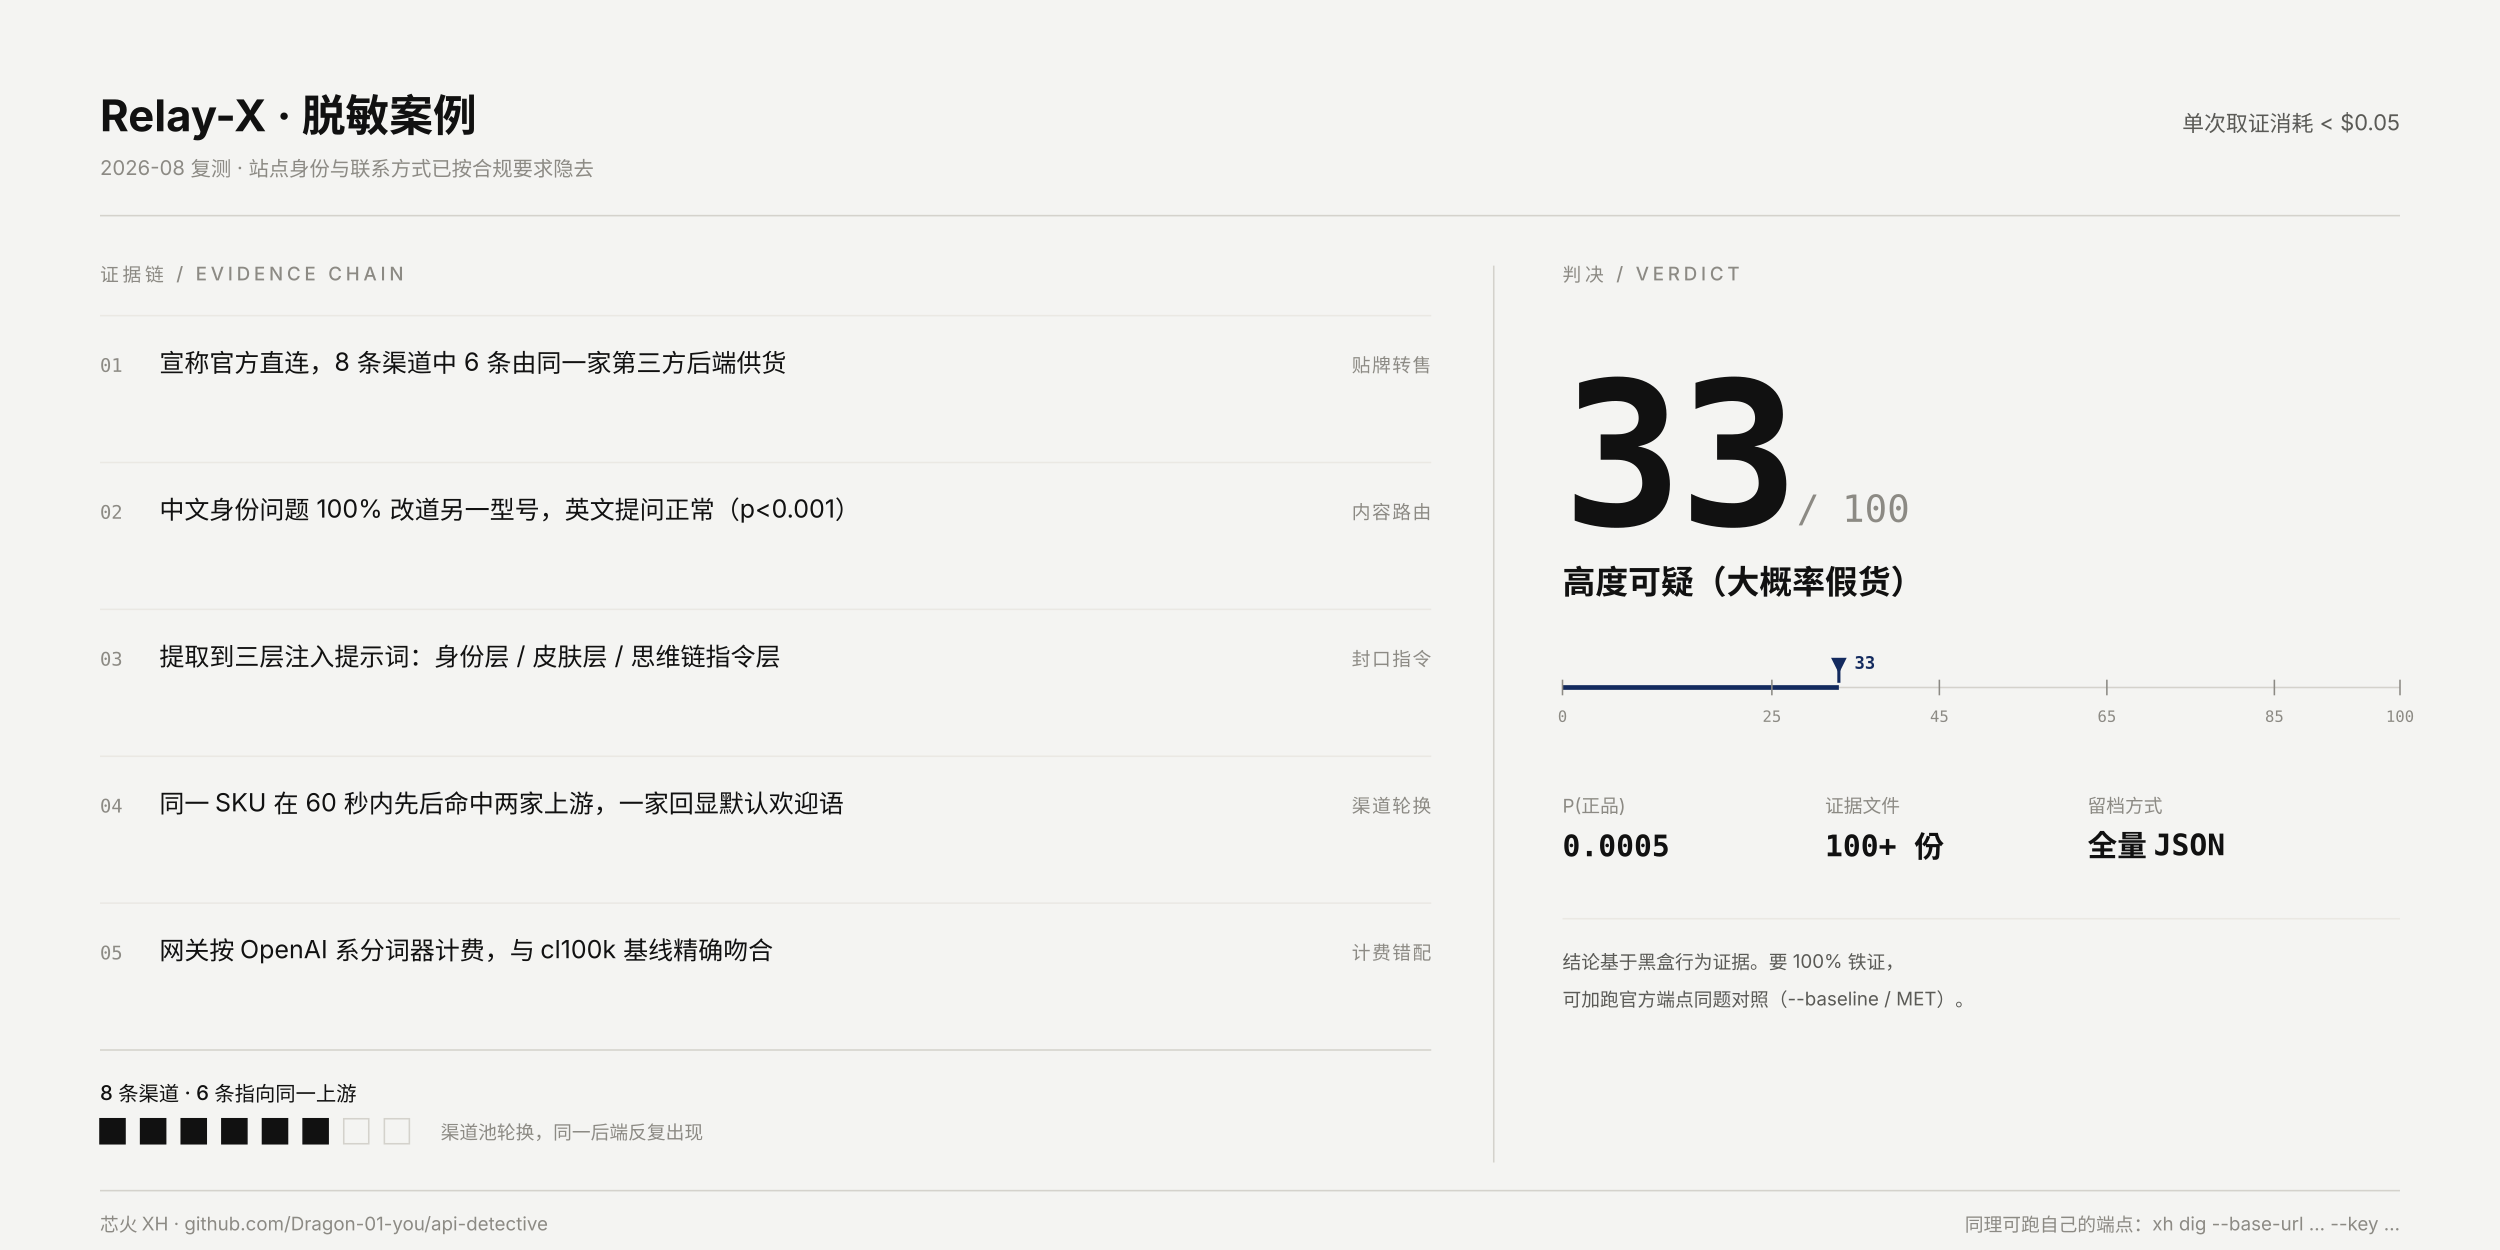
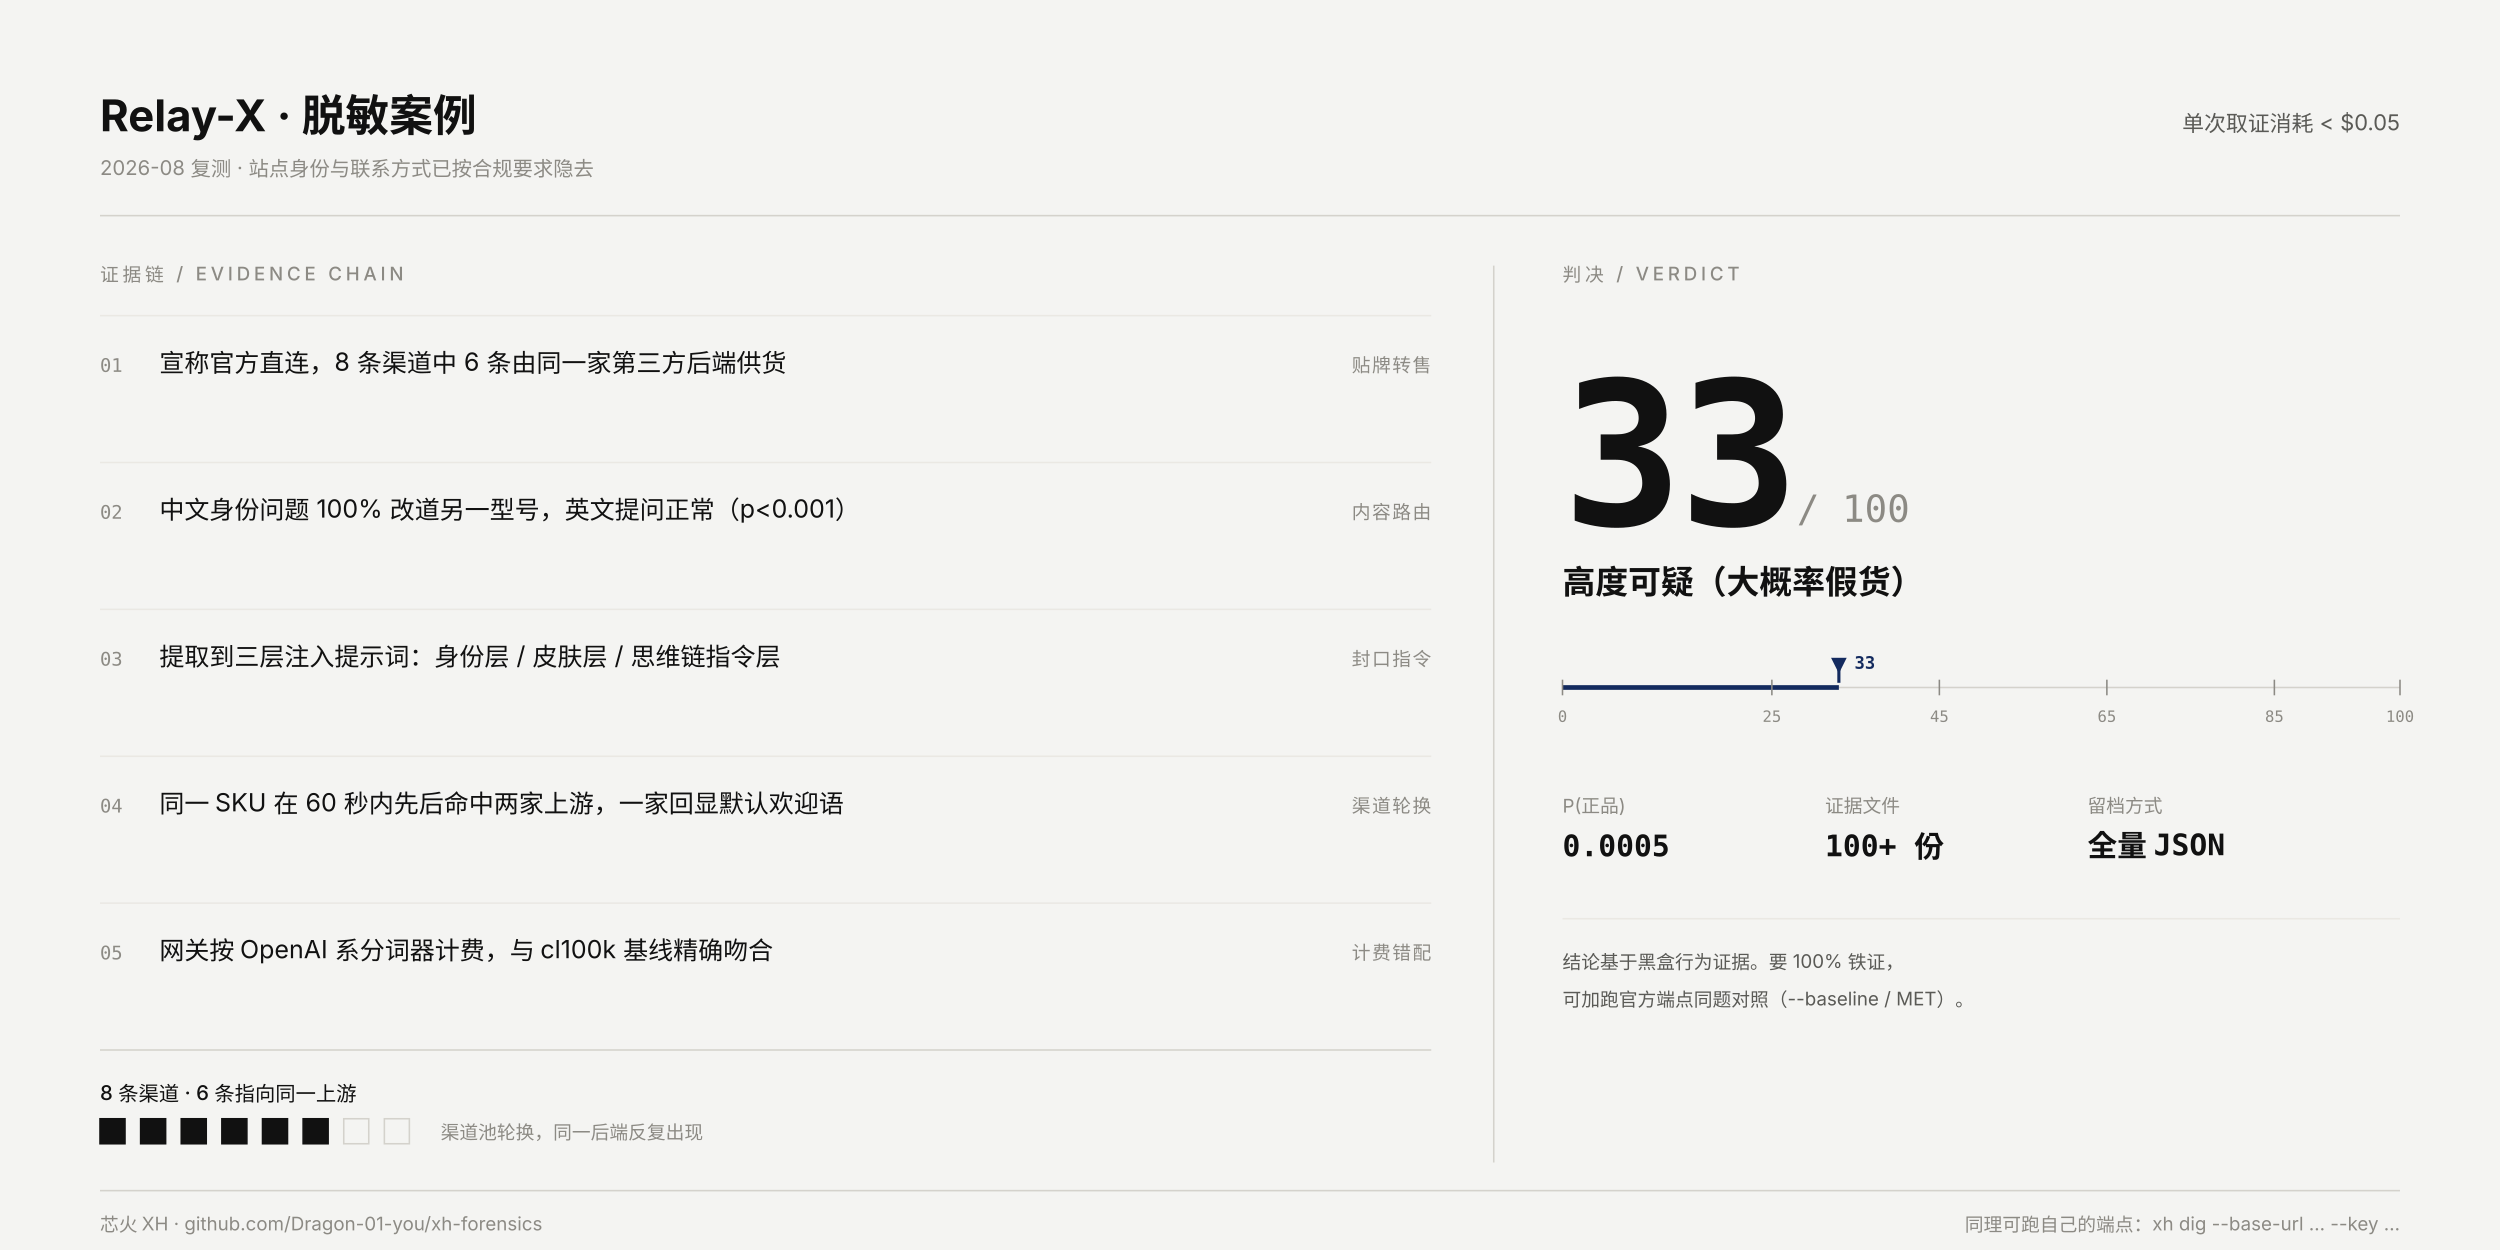
<svg xmlns="http://www.w3.org/2000/svg" width="1600" height="800" viewBox="0 0 1600 800">
  <rect width="1600" height="800" fill="#F4F4F2" />
  <text x="64" y="84" font-family="Inter, 'Noto Sans SC', 'Noto Sans CJK SC', -apple-system, 'Helvetica Neue', Arial, sans-serif" font-size="28" font-weight="700" fill="#111111">Relay-X · 脱敏案例</text>
  <text x="64" y="112" font-family="Inter, 'Noto Sans SC', 'Noto Sans CJK SC', -apple-system, 'Helvetica Neue', Arial, sans-serif" font-size="13" font-weight="400" fill="#8C8A84">2026-08 复测 · 站点身份与联系方式已按合规要求隐去</text>
  <text x="1536" y="84" font-family="Inter, 'Noto Sans SC', 'Noto Sans CJK SC', -apple-system, 'Helvetica Neue', Arial, sans-serif" font-size="14" font-weight="400" fill="#5A5A56" text-anchor="end">单次取证消耗 &lt; $0.05</text>
  <line x1="64" y1="138" x2="1536" y2="138" stroke="#D4D2CC" stroke-width="1" />
  <line x1="956" y1="170" x2="956" y2="744" stroke="#D4D2CC" stroke-width="1" />
  <text x="64" y="180" font-family="Inter, 'Noto Sans SC', 'Noto Sans CJK SC', -apple-system, 'Helvetica Neue', Arial, sans-serif" font-size="12" font-weight="500" fill="#8C8A84" letter-spacing="0.2em">证据链 / EVIDENCE CHAIN</text>
  <line x1="64" y1="202" x2="916" y2="202" stroke="#EAE8E3" stroke-width="1" />
  <text x="64" y="238" font-family="ui-monospace, 'SF Mono', Menlo, Consolas, 'DejaVu Sans Mono', monospace" font-size="12" font-weight="500" fill="#8C8A84">01</text>
  <text x="102" y="238" font-family="Inter, 'Noto Sans SC', 'Noto Sans CJK SC', -apple-system, 'Helvetica Neue', Arial, sans-serif" font-size="16" font-weight="400" fill="#111111">宣称官方直连，8 条渠道中 6 条由同一家第三方后端供货</text>
  <text x="916" y="238" font-family="Inter, 'Noto Sans SC', 'Noto Sans CJK SC', -apple-system, 'Helvetica Neue', Arial, sans-serif" font-size="12" font-weight="500" fill="#8C8A84" text-anchor="end" letter-spacing="0.08em">贴牌转售</text>
  <line x1="64" y1="296" x2="916" y2="296" stroke="#EAE8E3" stroke-width="1" />
  <text x="64" y="332" font-family="ui-monospace, 'SF Mono', Menlo, Consolas, 'DejaVu Sans Mono', monospace" font-size="12" font-weight="500" fill="#8C8A84">02</text>
  <text x="102" y="332" font-family="Inter, 'Noto Sans SC', 'Noto Sans CJK SC', -apple-system, 'Helvetica Neue', Arial, sans-serif" font-size="16" font-weight="400" fill="#111111">中文身份问题 100% 改道另一型号，英文提问正常（p&lt;0.001）</text>
  <text x="916" y="332" font-family="Inter, 'Noto Sans SC', 'Noto Sans CJK SC', -apple-system, 'Helvetica Neue', Arial, sans-serif" font-size="12" font-weight="500" fill="#8C8A84" text-anchor="end" letter-spacing="0.08em">内容路由</text>
  <line x1="64" y1="390" x2="916" y2="390" stroke="#EAE8E3" stroke-width="1" />
  <text x="64" y="426" font-family="ui-monospace, 'SF Mono', Menlo, Consolas, 'DejaVu Sans Mono', monospace" font-size="12" font-weight="500" fill="#8C8A84">03</text>
  <text x="102" y="426" font-family="Inter, 'Noto Sans SC', 'Noto Sans CJK SC', -apple-system, 'Helvetica Neue', Arial, sans-serif" font-size="16" font-weight="400" fill="#111111">提取到三层注入提示词：身份层 / 皮肤层 / 思维链指令层</text>
  <text x="916" y="426" font-family="Inter, 'Noto Sans SC', 'Noto Sans CJK SC', -apple-system, 'Helvetica Neue', Arial, sans-serif" font-size="12" font-weight="500" fill="#8C8A84" text-anchor="end" letter-spacing="0.08em">封口指令</text>
  <line x1="64" y1="484" x2="916" y2="484" stroke="#EAE8E3" stroke-width="1" />
  <text x="64" y="520" font-family="ui-monospace, 'SF Mono', Menlo, Consolas, 'DejaVu Sans Mono', monospace" font-size="12" font-weight="500" fill="#8C8A84">04</text>
  <text x="102" y="520" font-family="Inter, 'Noto Sans SC', 'Noto Sans CJK SC', -apple-system, 'Helvetica Neue', Arial, sans-serif" font-size="16" font-weight="400" fill="#111111">同一 SKU 在 60 秒内先后命中两家上游，一家回显默认欢迎语</text>
  <text x="916" y="520" font-family="Inter, 'Noto Sans SC', 'Noto Sans CJK SC', -apple-system, 'Helvetica Neue', Arial, sans-serif" font-size="12" font-weight="500" fill="#8C8A84" text-anchor="end" letter-spacing="0.08em">渠道轮换</text>
  <line x1="64" y1="578" x2="916" y2="578" stroke="#EAE8E3" stroke-width="1" />
  <text x="64" y="614" font-family="ui-monospace, 'SF Mono', Menlo, Consolas, 'DejaVu Sans Mono', monospace" font-size="12" font-weight="500" fill="#8C8A84">05</text>
  <text x="102" y="614" font-family="Inter, 'Noto Sans SC', 'Noto Sans CJK SC', -apple-system, 'Helvetica Neue', Arial, sans-serif" font-size="16" font-weight="400" fill="#111111">网关按 OpenAI 系分词器计费，与 cl100k 基线精确吻合</text>
  <text x="916" y="614" font-family="Inter, 'Noto Sans SC', 'Noto Sans CJK SC', -apple-system, 'Helvetica Neue', Arial, sans-serif" font-size="12" font-weight="500" fill="#8C8A84" text-anchor="end" letter-spacing="0.08em">计费错配</text>
  <line x1="64" y1="672" x2="916" y2="672" stroke="#D4D2CC" stroke-width="1" />
  <text x="64" y="704" font-family="Inter, 'Noto Sans SC', 'Noto Sans CJK SC', -apple-system, 'Helvetica Neue', Arial, sans-serif" font-size="13" font-weight="500" fill="#111111">8 条渠道 · 6 条指向同一上游</text>
  <rect x="64" y="716" width="16" height="16" fill="#111111" stroke="#111111" stroke-width="1" />
  <rect x="90" y="716" width="16" height="16" fill="#111111" stroke="#111111" stroke-width="1" />
  <rect x="116" y="716" width="16" height="16" fill="#111111" stroke="#111111" stroke-width="1" />
  <rect x="142" y="716" width="16" height="16" fill="#111111" stroke="#111111" stroke-width="1" />
  <rect x="168" y="716" width="16" height="16" fill="#111111" stroke="#111111" stroke-width="1" />
  <rect x="194" y="716" width="16" height="16" fill="#111111" stroke="#111111" stroke-width="1" />
  <rect x="220" y="716" width="16" height="16" fill="none" stroke="#D4D2CC" stroke-width="1" />
  <rect x="246" y="716" width="16" height="16" fill="none" stroke="#D4D2CC" stroke-width="1" />
  <text x="282" y="729" font-family="Inter, 'Noto Sans SC', 'Noto Sans CJK SC', -apple-system, 'Helvetica Neue', Arial, sans-serif" font-size="12" font-weight="400" fill="#8C8A84">渠道池轮换，同一后端反复出现</text>
  <text x="1000" y="180" font-family="Inter, 'Noto Sans SC', 'Noto Sans CJK SC', -apple-system, 'Helvetica Neue', Arial, sans-serif" font-size="12" font-weight="500" fill="#8C8A84" letter-spacing="0.2em">判决 / VERDICT</text>
  <text x="1000" y="336" font-family="ui-monospace, 'SF Mono', Menlo, Consolas, 'DejaVu Sans Mono', monospace" font-size="128" font-weight="700" fill="#111111" letter-spacing="-0.02em">33</text>
  <text x="1150" y="334" font-family="ui-monospace, 'SF Mono', Menlo, Consolas, 'DejaVu Sans Mono', monospace" font-size="24" font-weight="400" fill="#8C8A84">/ 100</text>
  <text x="1000" y="380" font-family="Inter, 'Noto Sans SC', 'Noto Sans CJK SC', -apple-system, 'Helvetica Neue', Arial, sans-serif" font-size="21" font-weight="700" fill="#111111">高度可疑（大概率假货）</text>
  <line x1="1000" y1="440" x2="1536" y2="440" stroke="#D4D2CC" stroke-width="1" />
  <line x1="1000" y1="440" x2="1176.88" y2="440" stroke="#132A5E" stroke-width="3" />
  <line x1="1000.0" y1="435" x2="1000.0" y2="445" stroke="#8C8A84" stroke-width="1" />
  <text x="1000.0" y="462" font-family="ui-monospace, 'SF Mono', Menlo, Consolas, 'DejaVu Sans Mono', monospace" font-size="10" font-weight="400" fill="#8C8A84" text-anchor="middle">0</text>
  <line x1="1134.0" y1="435" x2="1134.0" y2="445" stroke="#8C8A84" stroke-width="1" />
  <text x="1134.0" y="462" font-family="ui-monospace, 'SF Mono', Menlo, Consolas, 'DejaVu Sans Mono', monospace" font-size="10" font-weight="400" fill="#8C8A84" text-anchor="middle">25</text>
  <line x1="1241.2" y1="435" x2="1241.2" y2="445" stroke="#8C8A84" stroke-width="1" />
  <text x="1241.2" y="462" font-family="ui-monospace, 'SF Mono', Menlo, Consolas, 'DejaVu Sans Mono', monospace" font-size="10" font-weight="400" fill="#8C8A84" text-anchor="middle">45</text>
  <line x1="1348.4" y1="435" x2="1348.4" y2="445" stroke="#8C8A84" stroke-width="1" />
  <text x="1348.4" y="462" font-family="ui-monospace, 'SF Mono', Menlo, Consolas, 'DejaVu Sans Mono', monospace" font-size="10" font-weight="400" fill="#8C8A84" text-anchor="middle">65</text>
  <line x1="1455.6" y1="435" x2="1455.6" y2="445" stroke="#8C8A84" stroke-width="1" />
  <text x="1455.6" y="462" font-family="ui-monospace, 'SF Mono', Menlo, Consolas, 'DejaVu Sans Mono', monospace" font-size="10" font-weight="400" fill="#8C8A84" text-anchor="middle">85</text>
  <line x1="1536.0" y1="435" x2="1536.0" y2="445" stroke="#8C8A84" stroke-width="1" />
  <text x="1536.0" y="462" font-family="ui-monospace, 'SF Mono', Menlo, Consolas, 'DejaVu Sans Mono', monospace" font-size="10" font-weight="400" fill="#8C8A84" text-anchor="middle">100</text>
  <line x1="1176.88" y1="425" x2="1176.88" y2="437" stroke="#132A5E" stroke-width="2" />
  <path d="M1171.88 421 L1181.88 421 L1176.88 431 Z" fill="#132A5E" />
  <text x="1186.88" y="428" font-family="ui-monospace, 'SF Mono', Menlo, Consolas, 'DejaVu Sans Mono', monospace" font-size="11" font-weight="600" fill="#132A5E">33</text>
  <text x="1000" y="520" font-family="Inter, 'Noto Sans SC', 'Noto Sans CJK SC', -apple-system, 'Helvetica Neue', Arial, sans-serif" font-size="12" font-weight="400" fill="#8C8A84">P(正品)</text>
  <text x="1000" y="548" font-family="ui-monospace, 'SF Mono', Menlo, Consolas, 'DejaVu Sans Mono', monospace" font-size="19" font-weight="600" fill="#111111">0.0005</text>
  <text x="1168" y="520" font-family="Inter, 'Noto Sans SC', 'Noto Sans CJK SC', -apple-system, 'Helvetica Neue', Arial, sans-serif" font-size="12" font-weight="400" fill="#8C8A84">证据文件</text>
  <text x="1168" y="548" font-family="ui-monospace, 'SF Mono', Menlo, Consolas, 'DejaVu Sans Mono', monospace" font-size="19" font-weight="600" fill="#111111">100+ 份</text>
  <text x="1336" y="520" font-family="Inter, 'Noto Sans SC', 'Noto Sans CJK SC', -apple-system, 'Helvetica Neue', Arial, sans-serif" font-size="12" font-weight="400" fill="#8C8A84">留档方式</text>
  <text x="1336" y="548" font-family="ui-monospace, 'SF Mono', Menlo, Consolas, 'DejaVu Sans Mono', monospace" font-size="19" font-weight="600" fill="#111111">全量 JSON</text>
  <line x1="1000" y1="588" x2="1536" y2="588" stroke="#EAE8E3" stroke-width="1" />
  <text x="1000" y="620" font-family="Inter, 'Noto Sans SC', 'Noto Sans CJK SC', -apple-system, 'Helvetica Neue', Arial, sans-serif" font-size="12" font-weight="400" fill="#5A5A56">结论基于黑盒行为证据。要 100% 铁证，</text>
  <text x="1000" y="644" font-family="Inter, 'Noto Sans SC', 'Noto Sans CJK SC', -apple-system, 'Helvetica Neue', Arial, sans-serif" font-size="12" font-weight="400" fill="#5A5A56">可加跑官方端点同题对照（--baseline / MET）。</text>
  <line x1="64" y1="762" x2="1536" y2="762" stroke="#D4D2CC" stroke-width="1" />
-   <text x="64" y="788" font-family="Inter, 'Noto Sans SC', 'Noto Sans CJK SC', -apple-system, 'Helvetica Neue', Arial, sans-serif" font-size="12" font-weight="400" fill="#8C8A84">芯火 XH · github.com/Dragon-01-you/api-detective</text>
+   <text x="64" y="788" font-family="Inter, 'Noto Sans SC', 'Noto Sans CJK SC', -apple-system, 'Helvetica Neue', Arial, sans-serif" font-size="12" font-weight="400" fill="#8C8A84">芯火 XH · github.com/Dragon-01-you/xh-forensics</text>
  <text x="1536" y="788" font-family="Inter, 'Noto Sans SC', 'Noto Sans CJK SC', -apple-system, 'Helvetica Neue', Arial, sans-serif" font-size="12" font-weight="400" fill="#8C8A84" text-anchor="end">同理可跑自己的端点：xh dig --base-url ... --key ...</text>
</svg>
